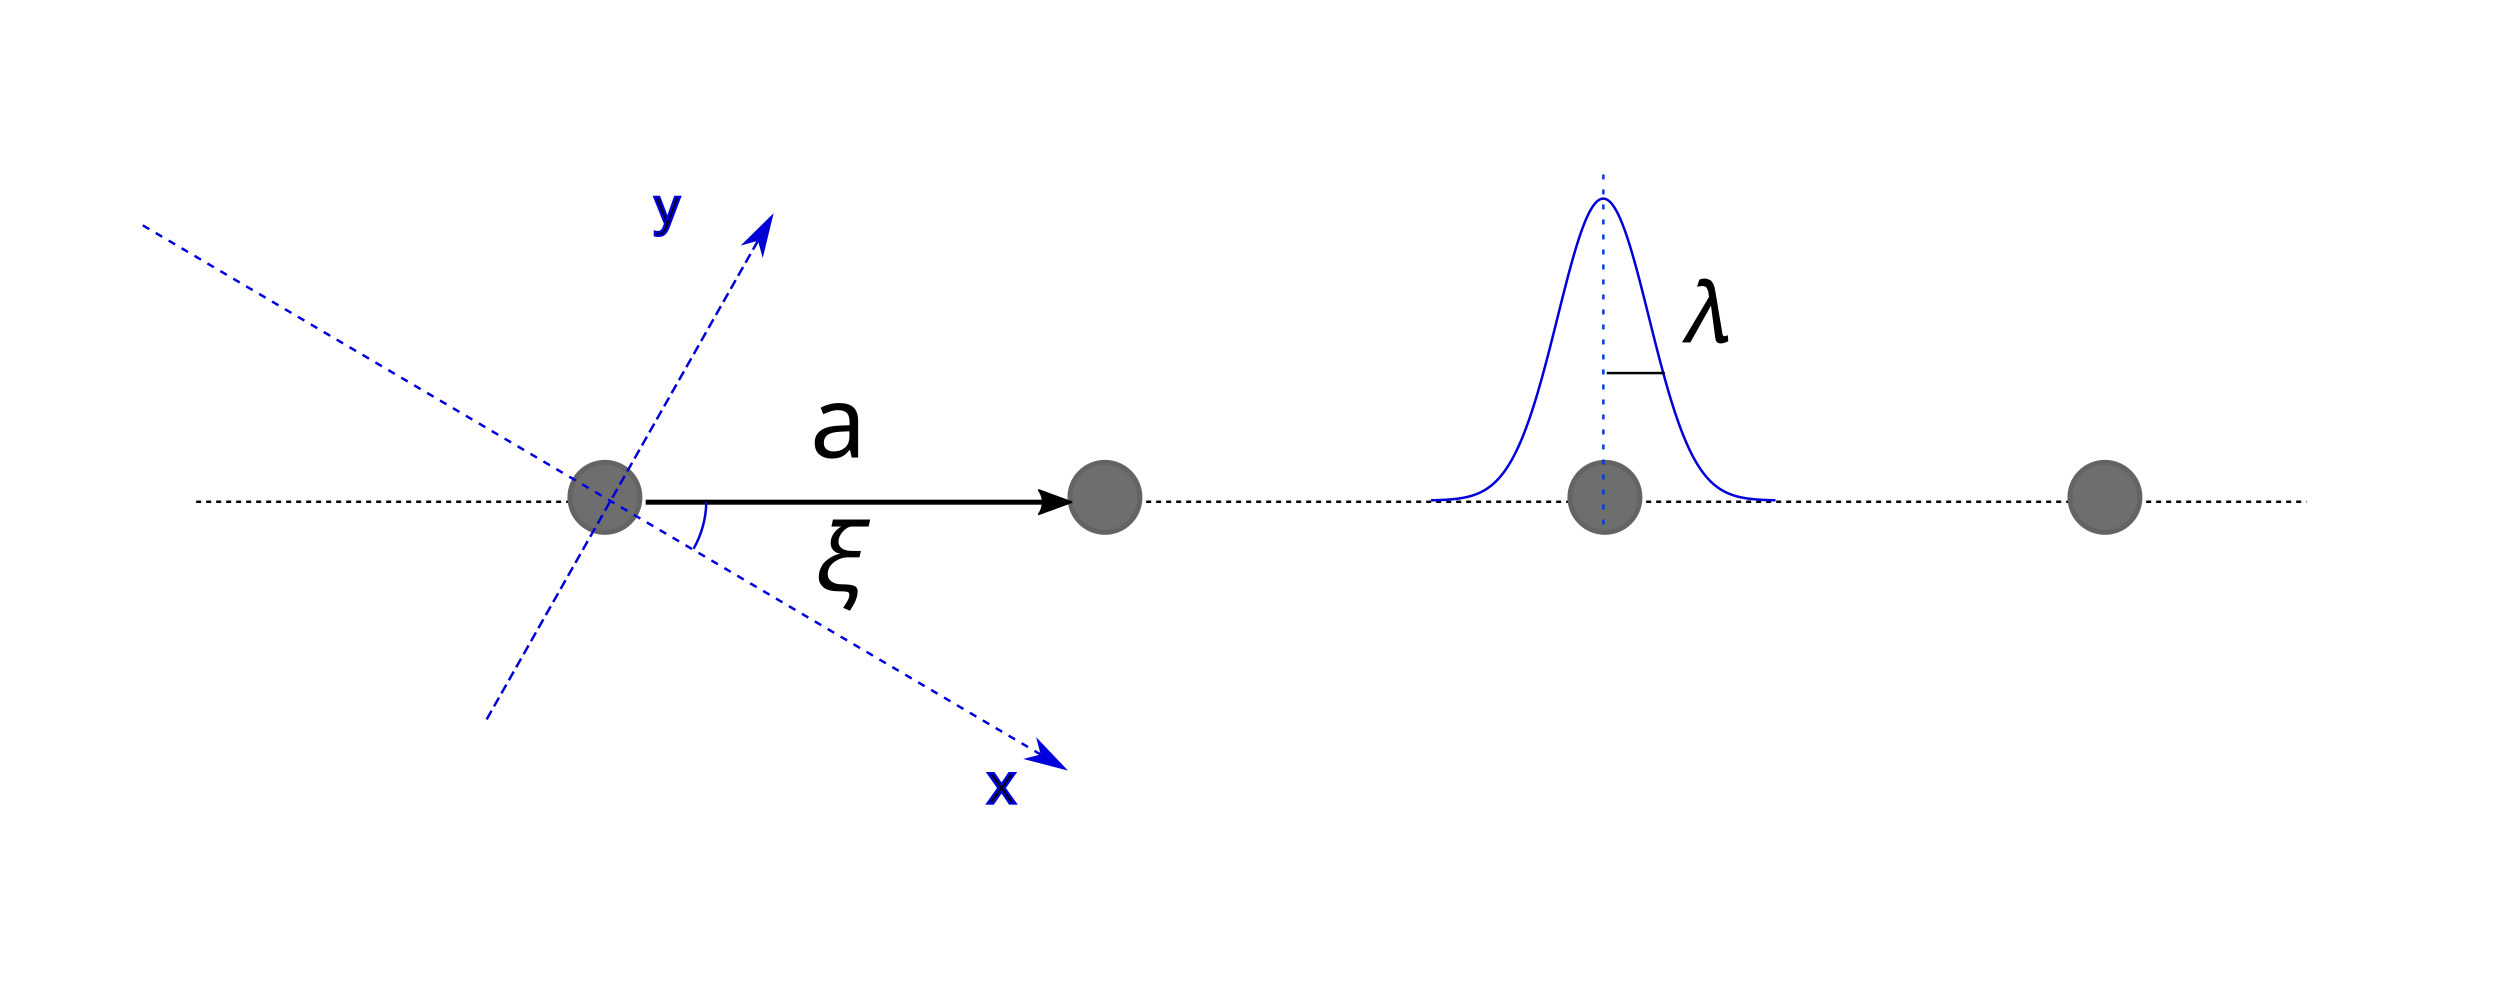
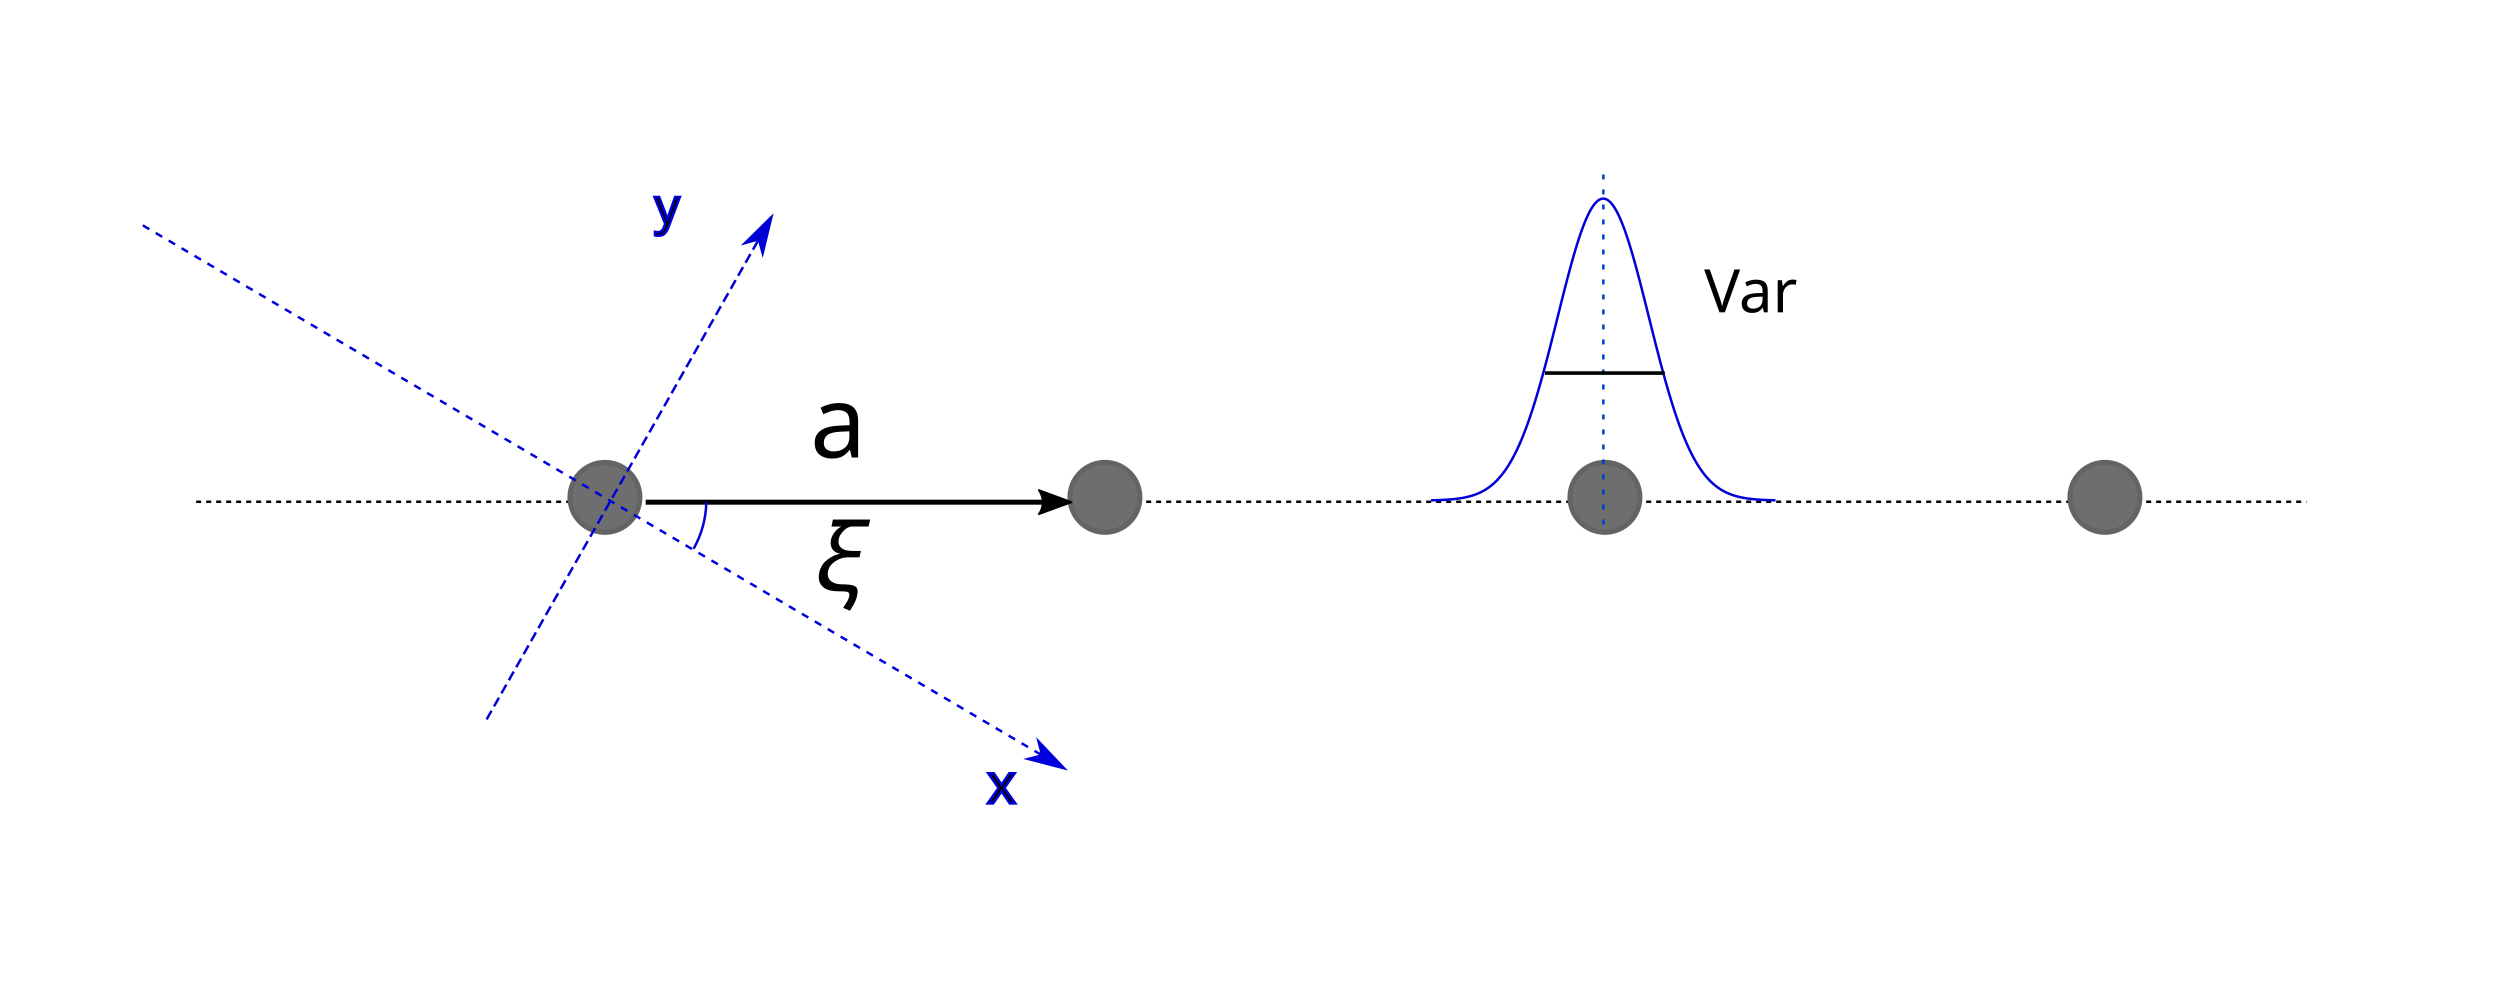
<svg xmlns="http://www.w3.org/2000/svg" width="1000" height="400" viewBox="0 0 1000 400" id="svg2" version="1.1">
  <defs id="defs4">
    <marker orient="auto" refY="0" refX="0" id="Arrow2Mend" style="overflow:visible">
      <path id="path4610" style="fill-rule:evenodd;stroke-width:0.625;stroke-linejoin:round" d="M 8.719,4.034 -2.207,0.016 8.719,-4.002 c -1.745,2.372 -1.735,5.617 -6e-7,8.035 z" transform="scale(-0.6,-0.6)" />
    </marker>
    <marker style="overflow:visible" id="marker5444" refX="0" refY="0" orient="auto">
      <path transform="scale(-0.6,-0.6)" d="M 8.719,4.034 -2.207,0.016 8.719,-4.002 c -1.745,2.372 -1.735,5.617 -6e-7,8.035 z" style="fill:#000000;fill-opacity:1;fill-rule:evenodd;stroke:#000000;stroke-width:0.625;stroke-linejoin:round;stroke-opacity:1" id="path5446" />
    </marker>
    <marker style="overflow:visible" id="marker5166" refX="0" refY="0" orient="auto">
      <path transform="matrix(-0.8,0,0,-0.8,-10,0)" style="fill:#0000d6;fill-opacity:1;fill-rule:evenodd;stroke:#0000d6;stroke-width:1pt;stroke-opacity:1" d="M 0,0 5,-5 -12.5,0 5,5 0,0 Z" id="path5168" />
    </marker>
    <marker orient="auto" refY="0" refX="0" id="Arrow1Mend" style="overflow:visible">
      <path id="path4258" d="M 0,0 5,-5 -12.5,0 5,5 0,0 Z" style="fill:#000000;fill-opacity:1;fill-rule:evenodd;stroke:#000000;stroke-width:1pt;stroke-opacity:1" transform="matrix(-0.4,0,0,-0.4,-4,0)" />
    </marker>
    <marker orient="auto" refY="0" refX="0" id="marker6350" style="overflow:visible">
      <path id="path6352" style="fill:#000000;fill-opacity:1;fill-rule:evenodd;stroke:#000000;stroke-width:0.625;stroke-linejoin:round;stroke-opacity:1" d="M 8.719,4.034 -2.207,0.016 8.719,-4.002 c -1.745,2.372 -1.735,5.617 -6e-7,8.035 z" transform="scale(-0.6,-0.6)" />
    </marker>
    <marker orient="auto" refY="0" refX="0" id="marker6304" style="overflow:visible">
      <path id="path6306" style="fill:#000000;fill-opacity:1;fill-rule:evenodd;stroke:#000000;stroke-width:0.625;stroke-linejoin:round;stroke-opacity:1" d="M 8.719,4.034 -2.207,0.016 8.719,-4.002 c -1.745,2.372 -1.735,5.617 -6e-7,8.035 z" transform="matrix(-1.1,0,0,-1.1,-1.1,0)" />
    </marker>
    <marker style="overflow:visible" id="marker5734" refX="0" refY="0" orient="auto">
      <path transform="scale(-0.6,-0.6)" d="M 8.719,4.034 -2.207,0.016 8.719,-4.002 c -1.745,2.372 -1.735,5.617 -6e-7,8.035 z" style="fill:#000000;fill-opacity:1;fill-rule:evenodd;stroke:#000000;stroke-width:0.625;stroke-linejoin:round;stroke-opacity:1" id="path5736" />
    </marker>
    <marker orient="auto" refY="0" refX="0" id="Arrow2Lend" style="overflow:visible">
      <path id="path4207" style="fill:#000000;fill-opacity:1;fill-rule:evenodd;stroke:#000000;stroke-width:0.625;stroke-linejoin:round;stroke-opacity:1" d="M 8.719,4.034 -2.207,0.016 8.719,-4.002 c -1.745,2.372 -1.735,5.617 -6e-7,8.035 z" transform="matrix(-1.1,0,0,-1.1,-1.1,0)" />
    </marker>
    <marker orient="auto" refY="0" refX="0" id="Arrow1Lend" style="overflow:visible">
      <path id="path4189" d="M 0,0 5,-5 -12.5,0 5,5 0,0 Z" style="fill:#0000de;fill-opacity:1;fill-rule:evenodd;stroke:#0000de;stroke-width:1pt;stroke-opacity:1" transform="matrix(-0.8,0,0,-0.8,-10,0)" />
    </marker>
    <marker style="overflow:visible" id="marker13261" refX="0" refY="0" orient="auto">
      <path transform="matrix(0.4,0,0,0.4,4,0)" style="fill:#000000;fill-opacity:1;fill-rule:evenodd;stroke:#000000;stroke-width:1pt;stroke-opacity:1" d="M 0,0 5,-5 -12.5,0 5,5 0,0 Z" id="path13263" />
    </marker>
  </defs>
  <g id="layer1" transform="translate(0,-652.3622)">
    <path style="fill:none;fill-rule:evenodd;stroke:#000000;stroke-width:1;stroke-linecap:butt;stroke-linejoin:miter;stroke-miterlimit:4;stroke-dasharray:2, 2;stroke-dashoffset:0;stroke-opacity:1" d="m 78.471,853.071 844.156,0" id="path4241" />
    <circle style="fill:#6e6e6e;fill-opacity:1;stroke:#646464;stroke-width:2;stroke-miterlimit:4;stroke-dasharray:none;stroke-opacity:1" id="path4176" cx="241.971" cy="851.303" r="14" />
    <circle r="14" cy="851.303" cx="441.971" id="circle4136" style="fill:#6e6e6e;fill-opacity:1;stroke:#646464;stroke-width:2;stroke-miterlimit:4;stroke-dasharray:none;stroke-opacity:1" />
    <circle style="fill:#6e6e6e;fill-opacity:1;stroke:#646464;stroke-width:2;stroke-miterlimit:4;stroke-dasharray:none;stroke-opacity:1" id="circle4138" cx="641.971" cy="851.303" r="14" />
    <circle r="14" cy="851.303" cx="841.971" id="circle4140" style="fill:#6e6e6e;fill-opacity:1;stroke:#646464;stroke-width:2;stroke-miterlimit:4;stroke-dasharray:none;stroke-opacity:1" />
-     <text xml:space="preserve" style="font-style:normal;font-weight:normal;font-size:40px;line-height:125%;font-family:sans-serif;letter-spacing:0px;word-spacing:0px;fill:#000000;fill-opacity:1;stroke:none;stroke-width:1px;stroke-linecap:butt;stroke-linejoin:miter;stroke-opacity:1" x="324.045" y="835.377" id="text6450">
-       <tspan id="tspan6452" x="324.045" y="835.377">a</tspan>
+     <text xml:space="preserve" style="font-style:normal;font-weight:normal;line-height:0%;font-family:sans-serif;letter-spacing:0px;word-spacing:0px;fill:#000000;fill-opacity:1;stroke:none;stroke-width:1px;stroke-linecap:butt;stroke-linejoin:miter;stroke-opacity:1" x="324.045" y="835.377" id="text6450">
+       <tspan id="tspan6452" x="324.045" y="835.377" style="font-size:40px;line-height:1.25">a</tspan>
    </text>
    <path style="fill:none;fill-rule:evenodd;stroke:#0000de;stroke-width:1;stroke-linecap:butt;stroke-linejoin:miter;stroke-miterlimit:4;stroke-dasharray:3, 3;stroke-dashoffset:0;stroke-opacity:1;marker-end:url(#Arrow1Lend)" d="M 57.118,742.506 425.509,959.608" id="path5058" />
    <path style="fill:none;fill-rule:evenodd;stroke:#0000d6;stroke-width:1;stroke-linecap:butt;stroke-linejoin:miter;stroke-miterlimit:4;stroke-dasharray:4, 2;stroke-dashoffset:0;stroke-opacity:1;marker-end:url(#marker5166)" d="M 194.65,940.139 308.491,739.314" id="path5152" />
-     <text xml:space="preserve" style="font-style:normal;font-weight:normal;font-size:40px;line-height:125%;font-family:sans-serif;letter-spacing:0px;word-spacing:0px;fill:#000000;fill-opacity:1;stroke:none;stroke-width:1px;stroke-linecap:butt;stroke-linejoin:miter;stroke-opacity:1" x="394.65" y="973.73" id="text5414">
-       <tspan id="tspan5416" x="394.65" y="973.73" style="font-style:normal;font-variant:normal;font-weight:normal;font-stretch:normal;font-size:22.5px;font-family:'Adobe Courier';-inkscape-font-specification:'Adobe Courier';stroke:#0000d8;stroke-opacity:1">x</tspan>
+     <text xml:space="preserve" style="font-style:normal;font-weight:normal;line-height:0%;font-family:sans-serif;letter-spacing:0px;word-spacing:0px;fill:#000000;fill-opacity:1;stroke:none;stroke-width:1px;stroke-linecap:butt;stroke-linejoin:miter;stroke-opacity:1" x="394.65" y="973.73" id="text5414">
+       <tspan id="tspan5416" x="394.65" y="973.73" style="font-style:normal;font-variant:normal;font-weight:normal;font-stretch:normal;font-size:22.5px;line-height:1.25;font-family:'Adobe Courier';-inkscape-font-specification:'Adobe Courier';stroke:#0000d8;stroke-opacity:1">x</tspan>
    </text>
-     <text xml:space="preserve" style="font-style:normal;font-weight:normal;font-size:40px;line-height:125%;font-family:sans-serif;letter-spacing:0px;word-spacing:0px;fill:#000000;fill-opacity:1;stroke:none;stroke-width:1px;stroke-linecap:butt;stroke-linejoin:miter;stroke-opacity:1" x="261.756" y="741.87" id="text5414-9">
-       <tspan id="tspan5416-1" x="261.756" y="741.87" style="font-style:normal;font-variant:normal;font-weight:normal;font-stretch:normal;font-size:20px;font-family:'Adobe Courier';-inkscape-font-specification:'Adobe Courier';stroke:#0000d8;stroke-opacity:1">y</tspan>
+     <text xml:space="preserve" style="font-style:normal;font-weight:normal;line-height:0%;font-family:sans-serif;letter-spacing:0px;word-spacing:0px;fill:#000000;fill-opacity:1;stroke:none;stroke-width:1px;stroke-linecap:butt;stroke-linejoin:miter;stroke-opacity:1" x="261.756" y="741.87" id="text5414-9">
+       <tspan id="tspan5416-1" x="261.756" y="741.87" style="font-style:normal;font-variant:normal;font-weight:normal;font-stretch:normal;font-size:20px;line-height:1.25;font-family:'Adobe Courier';-inkscape-font-specification:'Adobe Courier';stroke:#0000d8;stroke-opacity:1">y</tspan>
    </text>
    <path id="path5442" d="m 258.261,853.235 167.728,0" style="fill:none;fill-rule:evenodd;stroke:#000000;stroke-width:2;stroke-linecap:butt;stroke-linejoin:miter;stroke-miterlimit:4;stroke-dasharray:none;stroke-opacity:1;marker-end:url(#marker5444)" />
    <path style="color:#000000;font-style:normal;font-variant:normal;font-weight:normal;font-stretch:normal;font-size:medium;line-height:normal;font-family:sans-serif;text-indent:0;text-align:start;text-decoration:none;text-decoration-line:none;text-decoration-style:solid;text-decoration-color:#000000;letter-spacing:normal;word-spacing:normal;text-transform:none;direction:ltr;block-progression:tb;writing-mode:lr-tb;baseline-shift:baseline;text-anchor:start;white-space:normal;clip-rule:nonzero;display:inline;overflow:visible;visibility:visible;opacity:1;isolation:auto;mix-blend-mode:normal;color-interpolation:sRGB;color-interpolation-filters:linearRGB;solid-color:#000000;solid-opacity:1;fill:#0000d8;fill-opacity:1;fill-rule:nonzero;stroke:none;stroke-width:1;stroke-linecap:butt;stroke-linejoin:miter;stroke-miterlimit:4;stroke-dasharray:none;stroke-dashoffset:0;stroke-opacity:1;color-rendering:auto;image-rendering:auto;shape-rendering:auto;text-rendering:auto;enable-background:accumulate" d="m 282.028,853.155 c -0.12,6.71 -1.937,13.004 -5.033,18.477 l 0.859,0.502 c 3.185,-5.621 5.053,-12.087 5.174,-18.979 l -1,0 z" id="path6024" />
-     <text xml:space="preserve" style="font-style:normal;font-weight:normal;font-size:40px;line-height:125%;font-family:sans-serif;letter-spacing:0px;word-spacing:0px;fill:#000000;fill-opacity:1;stroke:none;stroke-width:1px;stroke-linecap:butt;stroke-linejoin:miter;stroke-opacity:1" x="327.227" y="888.887" id="text6045">
-       <tspan id="tspan6047" x="327.227" y="888.887">𝜉</tspan>
+     <text xml:space="preserve" style="font-style:normal;font-weight:normal;line-height:0%;font-family:sans-serif;letter-spacing:0px;word-spacing:0px;fill:#000000;fill-opacity:1;stroke:none;stroke-width:1px;stroke-linecap:butt;stroke-linejoin:miter;stroke-opacity:1" x="327.227" y="888.887" id="text6045">
+       <tspan id="tspan6047" x="327.227" y="888.887" style="font-size:40px;line-height:1.25">𝜉</tspan>
    </text>
    <path style="fill:none;fill-opacity:1;stroke:#0000d8;stroke-width:1;stroke-miterlimit:4;stroke-dasharray:none;stroke-dashoffset:0;stroke-opacity:1" d="m 572.382,852.483 c 0.154,-0.003 0.308,-0.006 0.461,-0.01 0.154,-0.003 0.308,-0.007 0.461,-0.011 0.154,-0.004 0.308,-0.008 0.461,-0.012 0.154,-0.004 0.308,-0.008 0.461,-0.013 0.154,-0.004 0.308,-0.009 0.461,-0.014 0.154,-0.005 0.308,-0.01 0.461,-0.015 0.154,-0.005 0.308,-0.011 0.461,-0.017 0.154,-0.006 0.308,-0.012 0.461,-0.018 0.154,-0.006 0.308,-0.013 0.461,-0.019 0.154,-0.007 0.308,-0.014 0.461,-0.021 0.154,-0.007 0.308,-0.015 0.461,-0.023 0.154,-0.008 0.308,-0.016 0.461,-0.025 0.154,-0.009 0.308,-0.018 0.461,-0.027 0.154,-0.009 0.308,-0.019 0.461,-0.029 0.154,-0.01 0.308,-0.021 0.461,-0.032 0.154,-0.011 0.308,-0.022 0.461,-0.034 0.154,-0.012 0.308,-0.024 0.461,-0.037 0.154,-0.013 0.308,-0.026 0.461,-0.04 0.154,-0.014 0.308,-0.028 0.461,-0.043 0.154,-0.015 0.308,-0.03 0.461,-0.046 0.154,-0.016 0.308,-0.033 0.461,-0.05 0.154,-0.017 0.308,-0.035 0.461,-0.054 0.154,-0.019 0.308,-0.038 0.461,-0.058 0.154,-0.02 0.308,-0.041 0.461,-0.062 0.154,-0.021 0.308,-0.044 0.461,-0.067 0.154,-0.023 0.308,-0.047 0.461,-0.072 0.154,-0.025 0.308,-0.05 0.461,-0.077 0.154,-0.027 0.308,-0.054 0.461,-0.083 0.154,-0.029 0.308,-0.058 0.461,-0.088 0.154,-0.03 0.308,-0.062 0.461,-0.095 0.154,-0.033 0.308,-0.066 0.461,-0.101 0.154,-0.035 0.308,-0.071 0.461,-0.108 0.154,-0.037 0.308,-0.076 0.461,-0.116 0.154,-0.04 0.308,-0.081 0.461,-0.124 0.154,-0.043 0.308,-0.086 0.461,-0.132 0.154,-0.045 0.308,-0.092 0.461,-0.141 0.154,-0.048 0.308,-0.098 0.461,-0.15 0.154,-0.051 0.308,-0.105 0.461,-0.159 0.154,-0.055 0.308,-0.111 0.461,-0.17 0.154,-0.058 0.308,-0.118 0.461,-0.18 0.154,-0.062 0.308,-0.126 0.461,-0.192 0.154,-0.066 0.308,-0.134 0.461,-0.203 0.154,-0.07 0.308,-0.142 0.461,-0.216 0.154,-0.074 0.308,-0.15 0.461,-0.229 0.154,-0.078 0.308,-0.159 0.461,-0.242 0.154,-0.083 0.308,-0.169 0.461,-0.256 0.154,-0.088 0.308,-0.178 0.461,-0.271 0.154,-0.093 0.308,-0.188 0.461,-0.287 0.154,-0.098 0.308,-0.199 0.461,-0.303 0.154,-0.104 0.308,-0.21 0.461,-0.32 0.154,-0.109 0.308,-0.222 0.461,-0.337 0.154,-0.115 0.308,-0.234 0.461,-0.355 0.154,-0.121 0.308,-0.246 0.461,-0.374 0.154,-0.128 0.308,-0.259 0.461,-0.394 0.154,-0.135 0.308,-0.272 0.461,-0.414 0.154,-0.141 0.308,-0.286 0.461,-0.435 0.154,-0.149 0.308,-0.301 0.461,-0.457 0.154,-0.156 0.308,-0.316 0.461,-0.479 0.154,-0.164 0.308,-0.331 0.461,-0.502 0.154,-0.171 0.308,-0.347 0.461,-0.526 0.154,-0.179 0.308,-0.363 0.461,-0.551 0.154,-0.188 0.308,-0.38 0.461,-0.576 0.154,-0.196 0.308,-0.397 0.461,-0.602 0.154,-0.205 0.308,-0.415 0.461,-0.629 0.154,-0.214 0.308,-0.433 0.461,-0.656 0.154,-0.223 0.308,-0.452 0.461,-0.684 0.154,-0.233 0.308,-0.471 0.461,-0.713 0.154,-0.243 0.308,-0.49 0.461,-0.743 0.154,-0.252 0.308,-0.51 0.461,-0.772 0.154,-0.263 0.308,-0.53 0.461,-0.803 0.154,-0.273 0.308,-0.551 0.461,-0.834 0.154,-0.283 0.308,-0.572 0.461,-0.866 0.154,-0.294 0.308,-0.593 0.461,-0.898 0.154,-0.305 0.308,-0.615 0.461,-0.93 0.154,-0.316 0.308,-0.637 0.461,-0.963 0.154,-0.327 0.308,-0.659 0.461,-0.996 0.154,-0.338 0.308,-0.681 0.461,-1.03 0.154,-0.349 0.308,-0.704 0.461,-1.064 0.154,-0.36 0.308,-0.726 0.461,-1.098 0.154,-0.372 0.308,-0.749 0.461,-1.132 0.154,-0.383 0.308,-0.772 0.461,-1.166 0.154,-0.394 0.308,-0.795 0.461,-1.201 0.154,-0.406 0.308,-0.817 0.461,-1.235 0.154,-0.417 0.308,-0.84 0.461,-1.269 0.154,-0.429 0.308,-0.863 0.461,-1.303 0.154,-0.44 0.308,-0.885 0.461,-1.336 0.154,-0.451 0.308,-0.908 0.461,-1.37 0.154,-0.462 0.308,-0.93 0.461,-1.403 0.154,-0.473 0.308,-0.951 0.461,-1.435 0.154,-0.484 0.308,-0.973 0.461,-1.467 0.154,-0.494 0.308,-0.994 0.461,-1.498 0.154,-0.504 0.308,-1.014 0.461,-1.528 0.154,-0.514 0.308,-1.034 0.461,-1.558 0.154,-0.524 0.308,-1.053 0.461,-1.587 0.154,-0.534 0.308,-1.072 0.461,-1.614 0.154,-0.543 0.308,-1.09 0.461,-1.641 0.154,-0.551 0.308,-1.107 0.461,-1.666 0.154,-0.559 0.308,-1.123 0.461,-1.69 0.154,-0.567 0.308,-1.138 0.461,-1.713 0.154,-0.575 0.308,-1.153 0.461,-1.734 0.154,-0.581 0.308,-1.166 0.461,-1.754 0.154,-0.588 0.308,-1.178 0.461,-1.772 0.154,-0.593 0.308,-1.19 0.461,-1.788 0.154,-0.599 0.308,-1.2 0.461,-1.803 0.154,-0.603 0.308,-1.208 0.461,-1.815 0.154,-0.607 0.308,-1.216 0.461,-1.826 0.154,-0.61 0.308,-1.222 0.461,-1.834 0.154,-0.613 0.308,-1.226 0.461,-1.841 0.154,-0.614 0.308,-1.23 0.461,-1.845 0.154,-0.615 0.308,-1.231 0.461,-1.847 0.154,-0.616 0.308,-1.231 0.461,-1.847 0.154,-0.615 0.308,-1.23 0.461,-1.844 0.154,-0.614 0.308,-1.227 0.461,-1.839 0.154,-0.612 0.308,-1.222 0.461,-1.831 0.154,-0.609 0.308,-1.216 0.461,-1.821 0.154,-0.605 0.308,-1.208 0.461,-1.808 0.154,-0.6 0.308,-1.198 0.461,-1.792 0.154,-0.595 0.308,-1.186 0.461,-1.774 0.154,-0.588 0.308,-1.173 0.461,-1.754 0.154,-0.581 0.308,-1.158 0.461,-1.73 0.154,-0.573 0.308,-1.141 0.461,-1.704 0.154,-0.564 0.308,-1.122 0.461,-1.676 0.154,-0.554 0.308,-1.102 0.461,-1.644 0.154,-0.543 0.308,-1.08 0.461,-1.61 0.154,-0.531 0.308,-1.056 0.461,-1.574 0.154,-0.518 0.308,-1.03 0.461,-1.535 0.154,-0.505 0.308,-1.002 0.461,-1.493 0.154,-0.49 0.308,-0.973 0.461,-1.448 0.154,-0.475 0.308,-0.942 0.461,-1.402 0.154,-0.459 0.308,-0.91 0.461,-1.352 0.154,-0.442 0.308,-0.876 0.461,-1.301 0.154,-0.425 0.308,-0.841 0.461,-1.247 0.154,-0.406 0.308,-0.803 0.461,-1.191 0.154,-0.387 0.308,-0.765 0.461,-1.133 0.154,-0.368 0.308,-0.725 0.461,-1.072 0.154,-0.347 0.308,-0.684 0.461,-1.01 0.154,-0.326 0.308,-0.642 0.461,-0.946 0.154,-0.304 0.308,-0.598 0.461,-0.88 0.154,-0.282 0.308,-0.553 0.461,-0.813 0.154,-0.26 0.308,-0.508 0.461,-0.744 0.154,-0.236 0.308,-0.461 0.461,-0.674 0.154,-0.213 0.308,-0.413 0.461,-0.602 0.154,-0.189 0.308,-0.365 0.461,-0.529 0.154,-0.164 0.308,-0.316 0.461,-0.456 0.154,-0.139 0.308,-0.266 0.461,-0.381 0.154,-0.114 0.308,-0.216 0.461,-0.306 0.154,-0.089 0.308,-0.166 0.461,-0.23 0.154,-0.064 0.308,-0.115 0.461,-0.153 0.154,-0.038 0.308,-0.064 0.461,-0.077 0.154,-0.013 0.308,-0.013 0.461,0 0.154,0.013 0.308,0.038 0.461,0.077 0.154,0.038 0.308,0.089 0.461,0.153 0.154,0.064 0.308,0.14 0.461,0.23 0.154,0.089 0.308,0.191 0.461,0.306 0.154,0.114 0.308,0.241 0.461,0.381 0.154,0.139 0.308,0.291 0.461,0.456 0.154,0.164 0.308,0.341 0.461,0.529 0.154,0.189 0.308,0.389 0.461,0.602 0.154,0.213 0.308,0.437 0.461,0.674 0.154,0.236 0.308,0.484 0.461,0.744 0.154,0.26 0.308,0.531 0.461,0.813 0.154,0.282 0.308,0.576 0.461,0.88 0.154,0.304 0.308,0.62 0.461,0.946 0.154,0.326 0.308,0.663 0.461,1.01 0.154,0.347 0.308,0.705 0.461,1.072 0.154,0.368 0.308,0.745 0.461,1.133 0.154,0.387 0.308,0.784 0.461,1.191 0.154,0.406 0.308,0.822 0.461,1.247 0.154,0.425 0.308,0.858 0.461,1.301 0.154,0.442 0.308,0.893 0.461,1.352 0.154,0.459 0.308,0.926 0.461,1.402 0.154,0.475 0.308,0.958 0.461,1.448 0.154,0.49 0.308,0.988 0.461,1.493 0.154,0.505 0.308,1.016 0.461,1.535 0.154,0.518 0.308,1.043 0.461,1.574 0.154,0.531 0.308,1.068 0.461,1.61 0.154,0.543 0.308,1.091 0.461,1.644 0.154,0.554 0.308,1.112 0.461,1.676 0.154,0.564 0.308,1.132 0.461,1.704 0.154,0.573 0.308,1.15 0.461,1.73 0.154,0.581 0.308,1.166 0.461,1.754 0.154,0.588 0.308,1.18 0.461,1.774 0.154,0.595 0.308,1.192 0.461,1.792 0.154,0.6 0.308,1.203 0.461,1.808 0.154,0.605 0.308,1.212 0.461,1.821 0.154,0.609 0.308,1.219 0.461,1.831 0.154,0.612 0.308,1.225 0.461,1.839 0.154,0.614 0.308,1.229 0.461,1.844 0.154,0.615 0.308,1.231 0.461,1.847 0.154,0.616 0.308,1.231 0.461,1.847 0.154,0.615 0.308,1.231 0.461,1.845 0.154,0.614 0.308,1.228 0.461,1.841 0.154,0.613 0.308,1.224 0.461,1.834 0.154,0.61 0.308,1.219 0.461,1.826 0.154,0.607 0.308,1.212 0.461,1.815 0.154,0.603 0.308,1.204 0.461,1.803 0.154,0.599 0.308,1.195 0.461,1.788 0.154,0.593 0.308,1.184 0.461,1.772 0.154,0.588 0.308,1.172 0.461,1.754 0.154,0.581 0.308,1.16 0.461,1.734 0.154,0.575 0.308,1.146 0.461,1.713 0.154,0.567 0.308,1.131 0.461,1.69 0.154,0.559 0.308,1.115 0.461,1.666 0.154,0.551 0.308,1.098 0.461,1.641 0.154,0.543 0.308,1.081 0.461,1.614 0.154,0.534 0.308,1.063 0.461,1.587 0.154,0.524 0.308,1.044 0.461,1.558 0.154,0.514 0.308,1.024 0.461,1.528 0.154,0.504 0.308,1.004 0.461,1.498 0.154,0.494 0.308,0.983 0.461,1.467 0.154,0.484 0.308,0.962 0.461,1.435 0.154,0.473 0.308,0.941 0.461,1.403 0.154,0.462 0.308,0.919 0.461,1.37 0.154,0.451 0.308,0.897 0.461,1.336 0.154,0.44 0.308,0.874 0.461,1.303 0.154,0.429 0.308,0.852 0.461,1.269 0.154,0.417 0.308,0.829 0.461,1.235 0.154,0.406 0.308,0.806 0.461,1.201 0.154,0.394 0.308,0.783 0.461,1.166 0.154,0.383 0.308,0.76 0.461,1.132 0.154,0.372 0.308,0.738 0.461,1.098 0.154,0.36 0.308,0.715 0.461,1.064 0.154,0.349 0.308,0.692 0.461,1.03 0.154,0.338 0.308,0.67 0.461,0.996 0.154,0.327 0.308,0.648 0.461,0.963 0.154,0.316 0.308,0.626 0.461,0.93 0.154,0.305 0.308,0.604 0.461,0.898 0.154,0.294 0.308,0.582 0.461,0.866 0.154,0.283 0.308,0.561 0.461,0.834 0.154,0.273 0.308,0.54 0.461,0.803 0.154,0.263 0.308,0.52 0.461,0.772 0.154,0.252 0.308,0.5 0.461,0.743 0.154,0.243 0.308,0.48 0.461,0.713 0.154,0.233 0.308,0.461 0.461,0.684 0.154,0.223 0.308,0.442 0.461,0.656 0.154,0.214 0.308,0.424 0.461,0.629 0.154,0.205 0.308,0.406 0.461,0.602 0.154,0.196 0.308,0.388 0.461,0.576 0.154,0.188 0.308,0.371 0.461,0.551 0.154,0.179 0.308,0.355 0.461,0.526 0.154,0.171 0.308,0.339 0.461,0.502 0.154,0.164 0.308,0.323 0.461,0.479 0.154,0.156 0.308,0.308 0.461,0.457 0.154,0.149 0.308,0.293 0.461,0.435 0.154,0.141 0.308,0.279 0.461,0.414 0.154,0.135 0.308,0.266 0.461,0.394 0.154,0.128 0.308,0.253 0.461,0.374 0.154,0.122 0.308,0.24 0.461,0.355 0.154,0.115 0.308,0.228 0.461,0.337 0.154,0.109 0.308,0.216 0.461,0.32 0.154,0.104 0.308,0.205 0.461,0.303 0.154,0.098 0.308,0.194 0.461,0.287 0.154,0.093 0.308,0.183 0.461,0.271 0.154,0.088 0.308,0.173 0.461,0.256 0.154,0.083 0.308,0.164 0.461,0.242 0.154,0.079 0.308,0.155 0.461,0.229 0.154,0.074 0.308,0.146 0.461,0.216 0.154,0.07 0.308,0.138 0.461,0.203 0.154,0.066 0.308,0.13 0.461,0.192 0.154,0.062 0.308,0.122 0.461,0.18 0.154,0.058 0.308,0.115 0.461,0.17 0.154,0.055 0.308,0.108 0.461,0.159 0.154,0.051 0.308,0.101 0.461,0.15 0.154,0.048 0.308,0.095 0.461,0.141 0.154,0.045 0.308,0.089 0.461,0.132 0.154,0.043 0.308,0.084 0.461,0.124 0.154,0.04 0.308,0.078 0.461,0.116 0.154,0.037 0.308,0.073 0.461,0.108 0.154,0.035 0.308,0.069 0.461,0.101 0.154,0.033 0.308,0.064 0.461,0.095 0.154,0.03 0.308,0.06 0.461,0.088 0.154,0.029 0.308,0.056 0.461,0.083 0.154,0.027 0.308,0.052 0.461,0.077 0.154,0.025 0.308,0.049 0.461,0.072 0.154,0.023 0.308,0.045 0.461,0.067 0.154,0.021 0.308,0.042 0.461,0.062 0.154,0.02 0.308,0.039 0.461,0.058 0.154,0.019 0.308,0.036 0.461,0.054 0.154,0.017 0.308,0.034 0.461,0.05 0.154,0.016 0.308,0.031 0.461,0.046 0.154,0.015 0.308,0.029 0.461,0.043 0.154,0.014 0.308,0.027 0.461,0.04 0.154,0.013 0.308,0.025 0.461,0.037 0.154,0.012 0.308,0.023 0.461,0.034 0.154,0.011 0.308,0.021 0.461,0.032 0.154,0.01 0.308,0.02 0.461,0.029 0.154,0.009 0.308,0.018 0.461,0.027 0.154,0.009 0.308,0.017 0.461,0.025 0.154,0.008 0.308,0.016 0.461,0.023 0.154,0.007 0.308,0.014 0.461,0.021 0.154,0.007 0.308,0.013 0.461,0.019 0.154,0.006 0.308,0.012 0.461,0.018 0.154,0.006 0.308,0.011 0.461,0.017 0.154,0.005 0.308,0.01 0.461,0.015 0.154,0.005 0.308,0.009 0.461,0.014 0.154,0.004 0.308,0.009 0.461,0.013 0.154,0.004 0.308,0.008 0.461,0.012 0.154,0.004 0.308,0.007 0.461,0.011 0.154,0.003 0.308,0.007 0.461,0.01" title="t (1/sqrt(2*pi))*exp(-pow(t,2)/2)" id="path10060" />
    <path id="path13243" d="m 641.346,862.147 0,-140" style="fill:none;fill-rule:evenodd;stroke:#003dd4;stroke-width:1;stroke-linecap:butt;stroke-linejoin:miter;stroke-miterlimit:4;stroke-dasharray:2, 4;stroke-dashoffset:0;stroke-opacity:1" />
-     <path id="path13259" d="m 642.709,801.587 23.189,0" style="fill:none;fill-rule:evenodd;stroke:#000000;stroke-width:1px;stroke-linecap:butt;stroke-linejoin:miter;stroke-opacity:1" />
-     <text xml:space="preserve" style="font-style:normal;font-weight:normal;font-size:40px;line-height:125%;font-family:sans-serif;letter-spacing:0px;word-spacing:0px;fill:#000000;fill-opacity:1;stroke:none;stroke-width:1px;stroke-linecap:butt;stroke-linejoin:miter;stroke-opacity:1" x="672.458" y="789.318" id="text4236">
-       <tspan id="tspan4238" x="672.458" y="789.318" style="font-size:35px">𝜆</tspan>
+     <path id="path13259" d="m 617.96,801.587 h 47.937" style="fill:none;fill-rule:evenodd;stroke:#000000;stroke-width:1.438px;stroke-linecap:butt;stroke-linejoin:miter;stroke-opacity:1" />
+     <text xml:space="preserve" style="font-style:normal;font-weight:normal;font-size:40px;line-height:1.25;font-family:sans-serif;letter-spacing:0px;word-spacing:0px;fill:#000000;fill-opacity:1;stroke:none" x="681.651" y="777.298" id="text977">
+       <tspan id="tspan975" x="681.651" y="777.298" style="font-size:24px">Var</tspan>
    </text>
  </g>
</svg>
